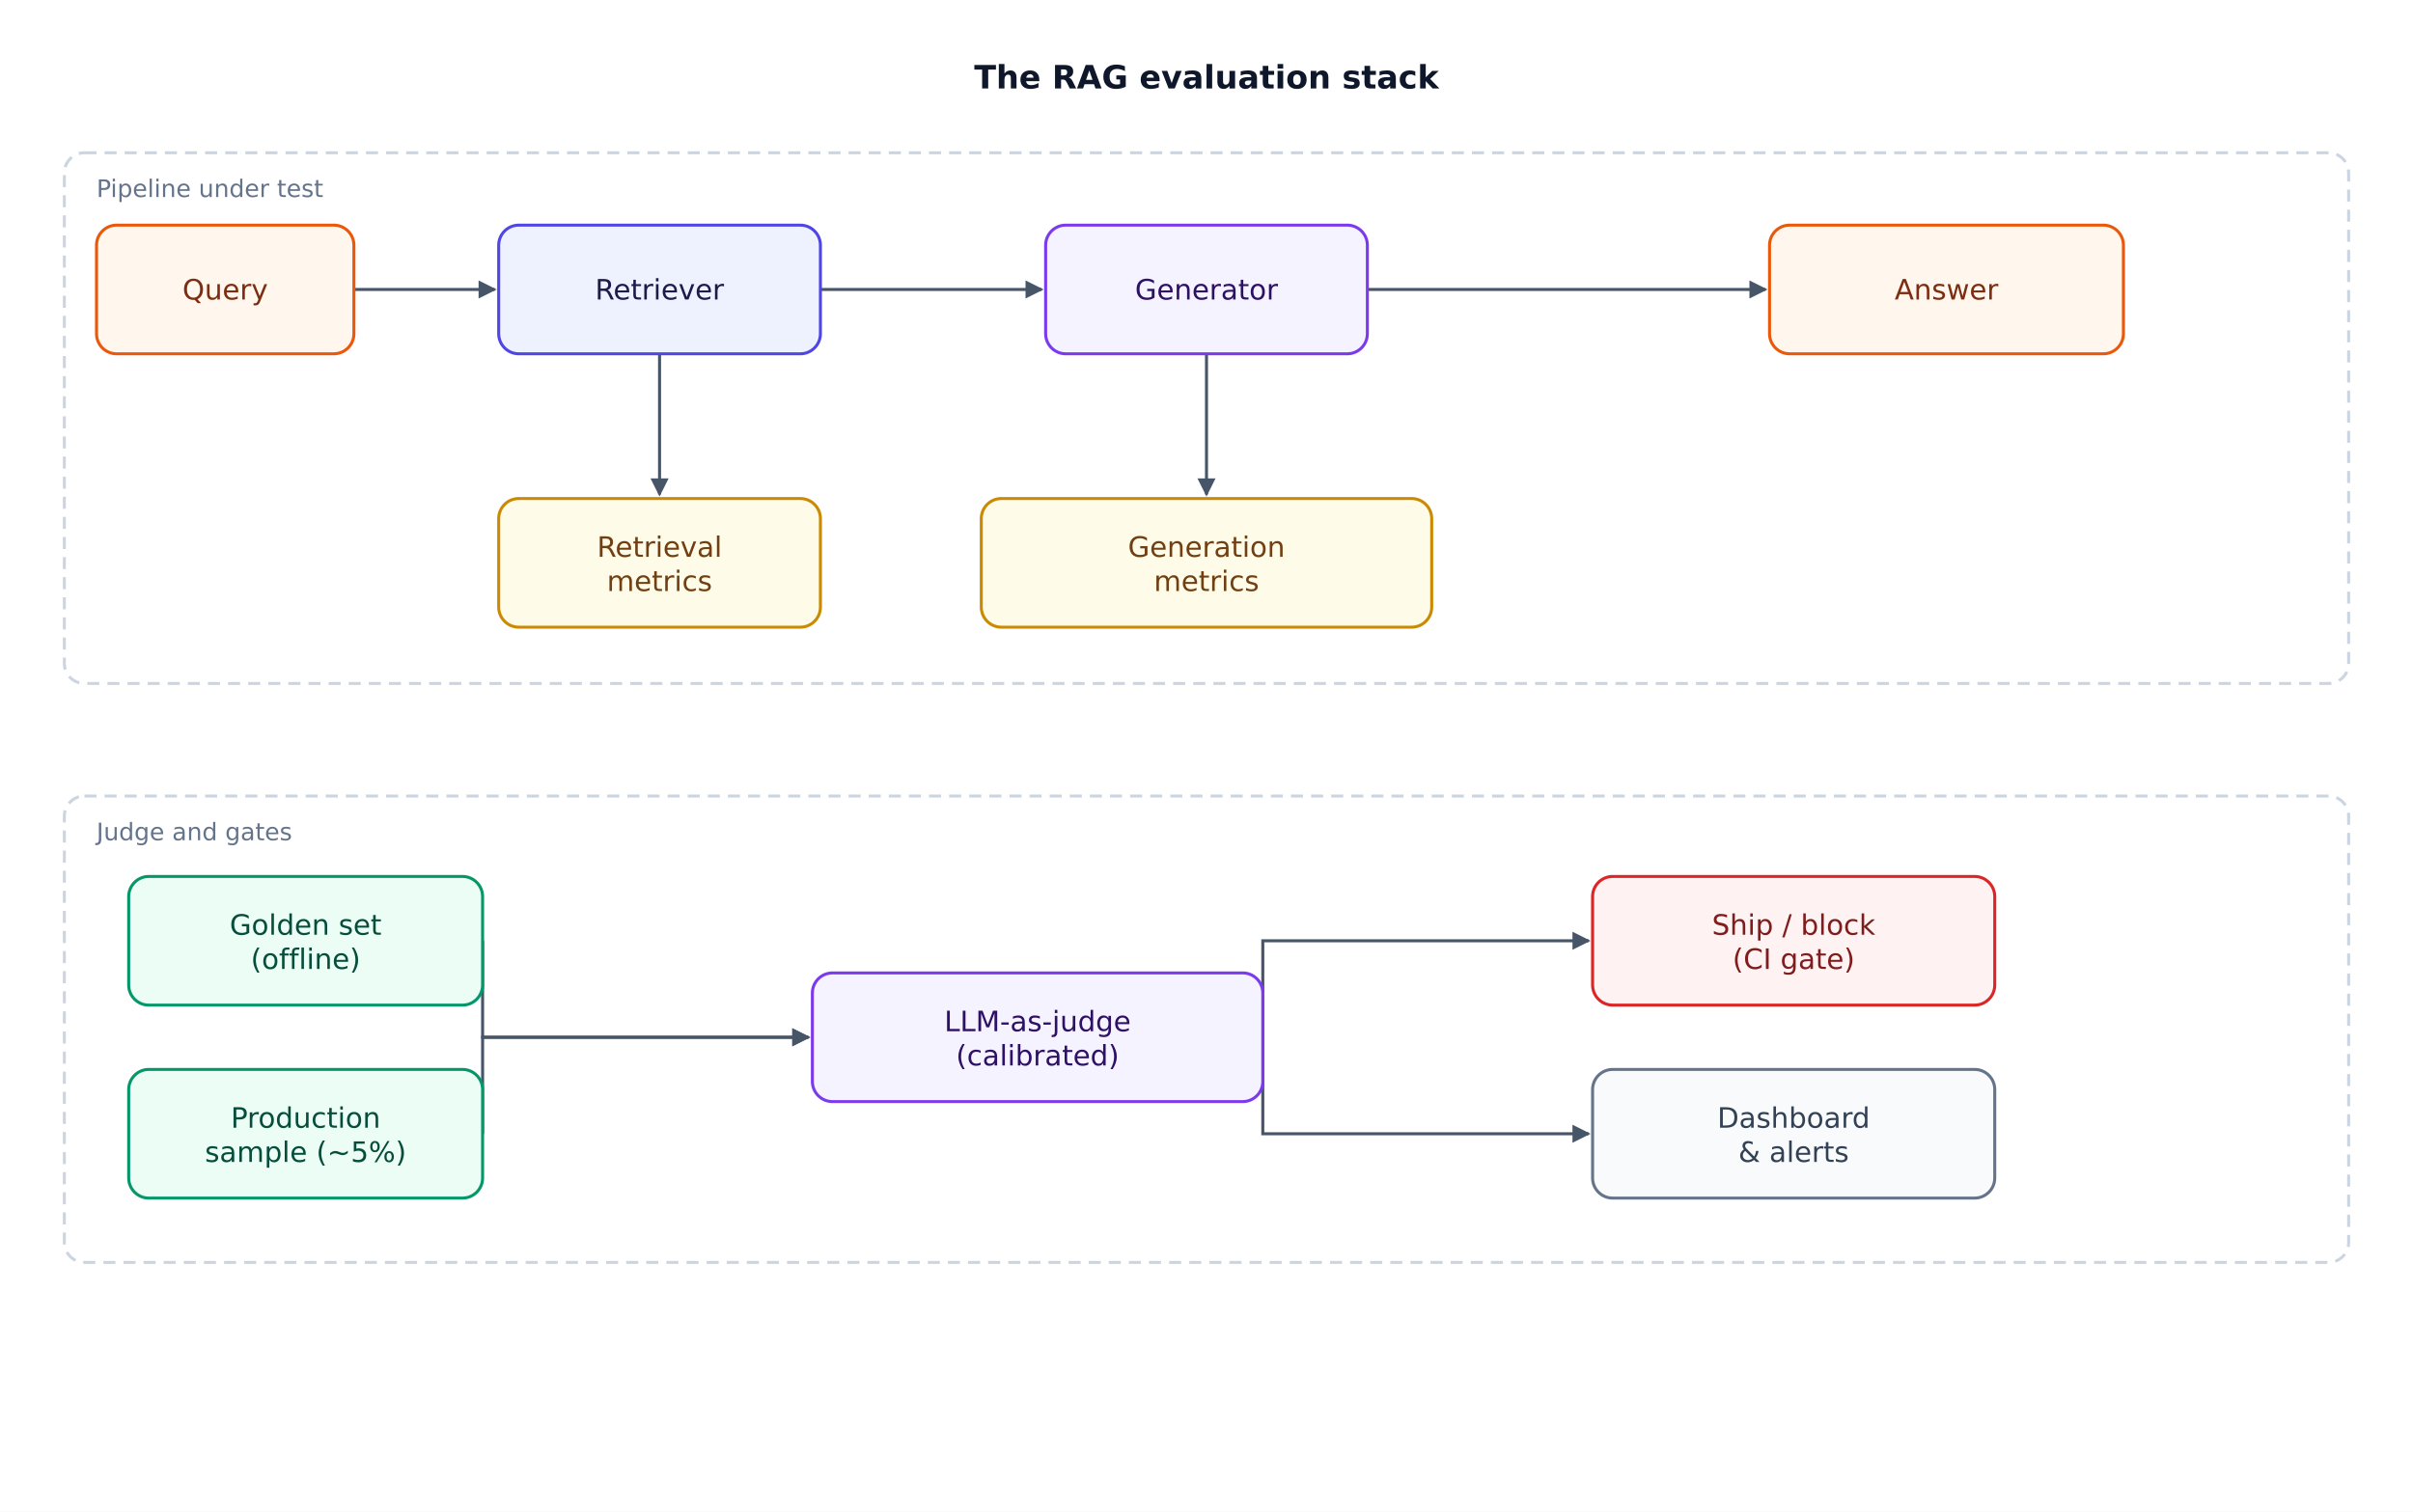
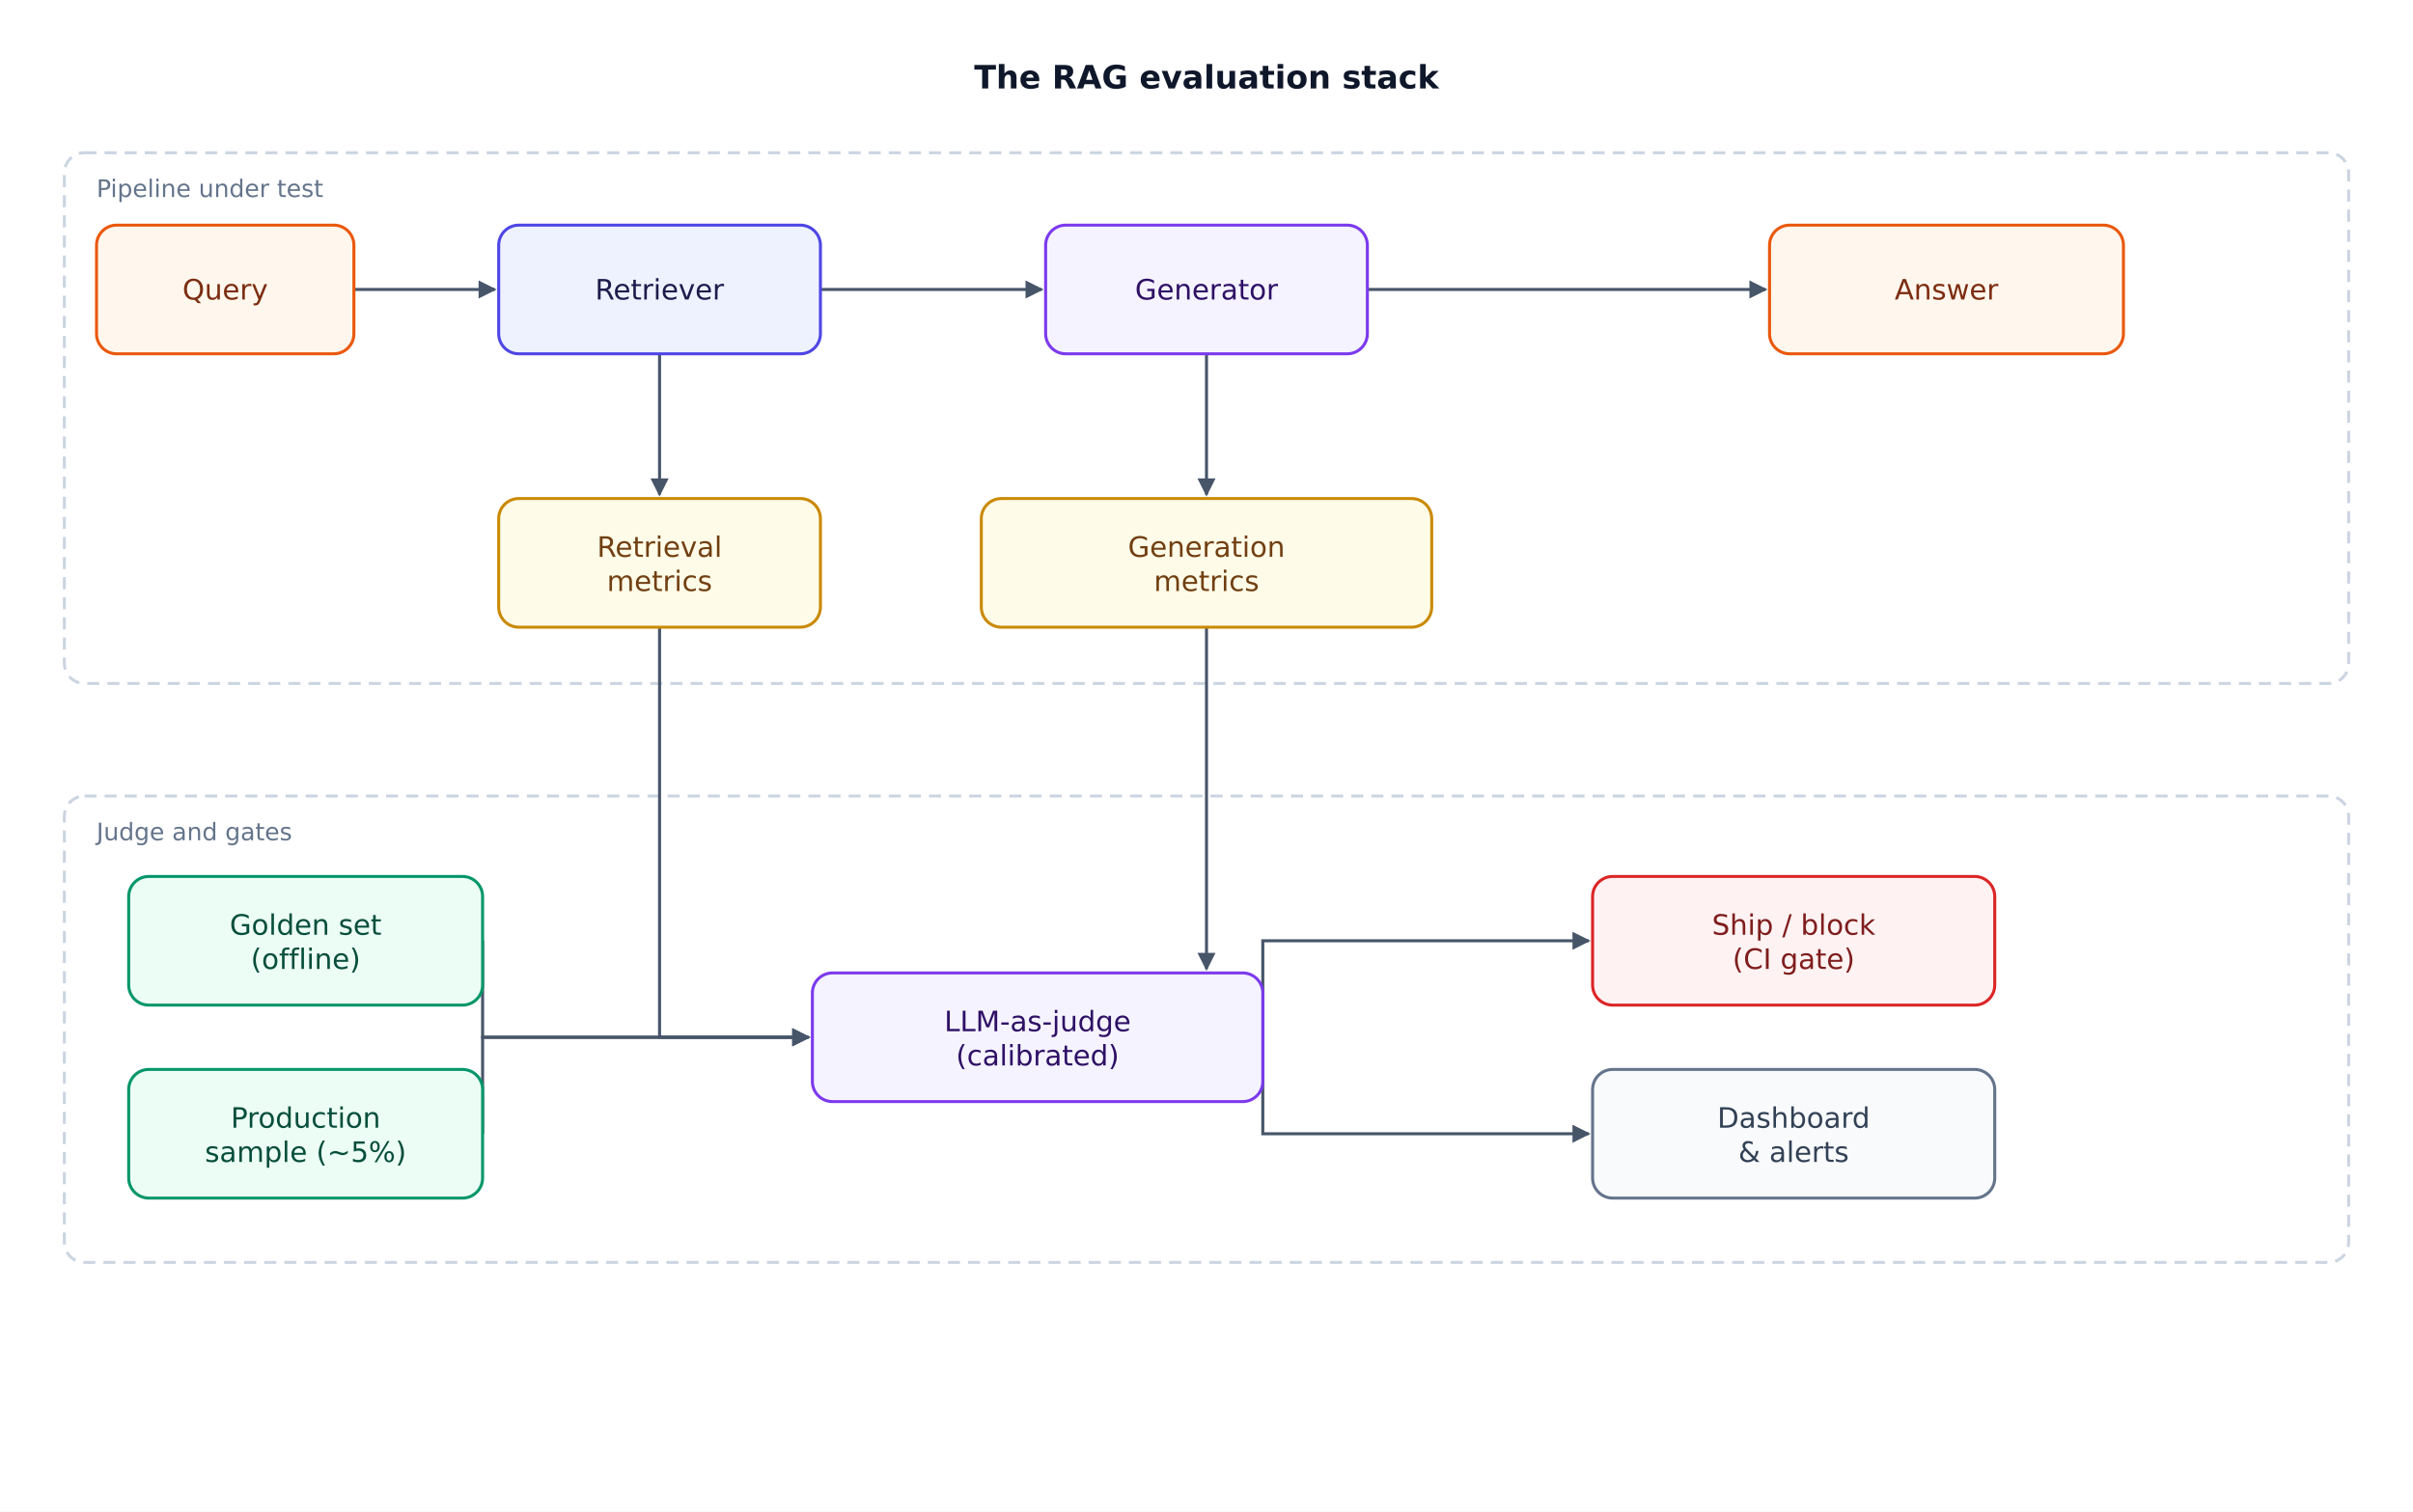
<svg xmlns="http://www.w3.org/2000/svg" width="1200" height="752" viewBox="0 0 1200 752" font-family="system-ui, -apple-system, 'Segoe UI', 'DejaVu Sans', sans-serif">
  <rect width="1200" height="752" fill="#ffffff" />
  <defs>
    <marker id="arrow" markerWidth="9" markerHeight="9" refX="8" refY="4.5" orient="auto" markerUnits="userSpaceOnUse">
      <path d="M0,0 L9,4.5 L0,9 z" fill="#475569" />
    </marker>
  </defs>
  <text x="600" y="44" font-size="16" font-weight="600" fill="#0F172A" text-anchor="middle">The RAG evaluation stack</text>
  <rect x="32" y="76" width="1136" height="264" rx="10" fill="none" stroke="#CBD5E1" stroke-width="1.5" stroke-dasharray="6 4" />
  <text x="48" y="98" font-size="12" fill="#64748B">Pipeline under test</text>
  <rect x="32" y="396" width="1136" height="232" rx="10" fill="none" stroke="#CBD5E1" stroke-width="1.5" stroke-dasharray="6 4" />
  <text x="48" y="418" font-size="12" fill="#64748B">Judge and gates</text>
  <line x1="176" y1="144" x2="246" y2="144" stroke="#475569" stroke-width="1.5" marker-end="url(#arrow)" />
  <line x1="408" y1="144" x2="518" y2="144" stroke="#475569" stroke-width="1.5" marker-end="url(#arrow)" />
  <line x1="680" y1="144" x2="878" y2="144" stroke="#475569" stroke-width="1.5" marker-end="url(#arrow)" />
  <line x1="328" y1="176" x2="328" y2="246" stroke="#475569" stroke-width="1.5" marker-end="url(#arrow)" />
  <line x1="600" y1="176" x2="600" y2="246" stroke="#475569" stroke-width="1.5" marker-end="url(#arrow)" />
+   <polyline points="328,312 328,516 402,516" fill="none" stroke="#475569" stroke-width="1.5" marker-end="url(#arrow)" />
+   <line x1="600" y1="312" x2="600" y2="482" stroke="#475569" stroke-width="1.5" marker-end="url(#arrow)" />
  <polyline points="240,468 240,516 402,516" fill="none" stroke="#475569" stroke-width="1.5" marker-end="url(#arrow)" />
  <polyline points="240,564 240,516 402,516" fill="none" stroke="#475569" stroke-width="1.5" marker-end="url(#arrow)" />
  <polyline points="628,516 628,468 790,468" fill="none" stroke="#475569" stroke-width="1.5" marker-end="url(#arrow)" />
  <polyline points="628,516 628,564 790,564" fill="none" stroke="#475569" stroke-width="1.5" marker-end="url(#arrow)" />
  <rect x="48" y="112" width="128" height="64" rx="10" fill="#FFF7ED" stroke="#EA580C" stroke-width="1.5" />
  <text x="112" y="149" font-size="14" fill="#7C2D12" text-anchor="middle">Query</text>
  <rect x="248" y="112" width="160" height="64" rx="10" fill="#EEF2FF" stroke="#4F46E5" stroke-width="1.5" />
  <text x="328" y="149" font-size="14" fill="#1E1B4B" text-anchor="middle">Retriever</text>
  <rect x="520" y="112" width="160" height="64" rx="10" fill="#F5F3FF" stroke="#7C3AED" stroke-width="1.5" />
  <text x="600" y="149" font-size="14" fill="#2E1065" text-anchor="middle">Generator</text>
  <rect x="880" y="112" width="176" height="64" rx="10" fill="#FFF7ED" stroke="#EA580C" stroke-width="1.5" />
  <text x="968" y="149" font-size="14" fill="#7C2D12" text-anchor="middle">Answer</text>
  <rect x="248" y="248" width="160" height="64" rx="10" fill="#FEFCE8" stroke="#CA8A04" stroke-width="1.5" />
  <text x="328" y="277" font-size="14" fill="#713F12" text-anchor="middle">Retrieval<tspan x="328" dy="17">metrics</tspan>
  </text>
  <rect x="488" y="248" width="224" height="64" rx="10" fill="#FEFCE8" stroke="#CA8A04" stroke-width="1.5" />
  <text x="600" y="277" font-size="14" fill="#713F12" text-anchor="middle">Generation<tspan x="600" dy="17">metrics</tspan>
  </text>
  <rect x="64" y="436" width="176" height="64" rx="10" fill="#ECFDF5" stroke="#059669" stroke-width="1.5" />
  <text x="152" y="465" font-size="14" fill="#064E3B" text-anchor="middle">Golden set<tspan x="152" dy="17">(offline)</tspan>
  </text>
  <rect x="792" y="436" width="200" height="64" rx="10" fill="#FEF2F2" stroke="#DC2626" stroke-width="1.5" />
  <text x="892" y="465" font-size="14" fill="#7F1D1D" text-anchor="middle">Ship / block<tspan x="892" dy="17">(CI gate)</tspan>
  </text>
  <rect x="64" y="532" width="176" height="64" rx="10" fill="#ECFDF5" stroke="#059669" stroke-width="1.5" />
  <text x="152" y="561" font-size="14" fill="#064E3B" text-anchor="middle">Production<tspan x="152" dy="17">sample (~5%)</tspan>
  </text>
  <rect x="792" y="532" width="200" height="64" rx="10" fill="#F8FAFC" stroke="#64748B" stroke-width="1.5" />
  <text x="892" y="561" font-size="14" fill="#334155" text-anchor="middle">Dashboard<tspan x="892" dy="17">&amp; alerts</tspan>
  </text>
  <rect x="404" y="484" width="224" height="64" rx="10" fill="#F5F3FF" stroke="#7C3AED" stroke-width="1.5" />
  <text x="516" y="513" font-size="14" fill="#2E1065" text-anchor="middle">LLM-as-judge<tspan x="516" dy="17">(calibrated)</tspan>
  </text>
</svg>
